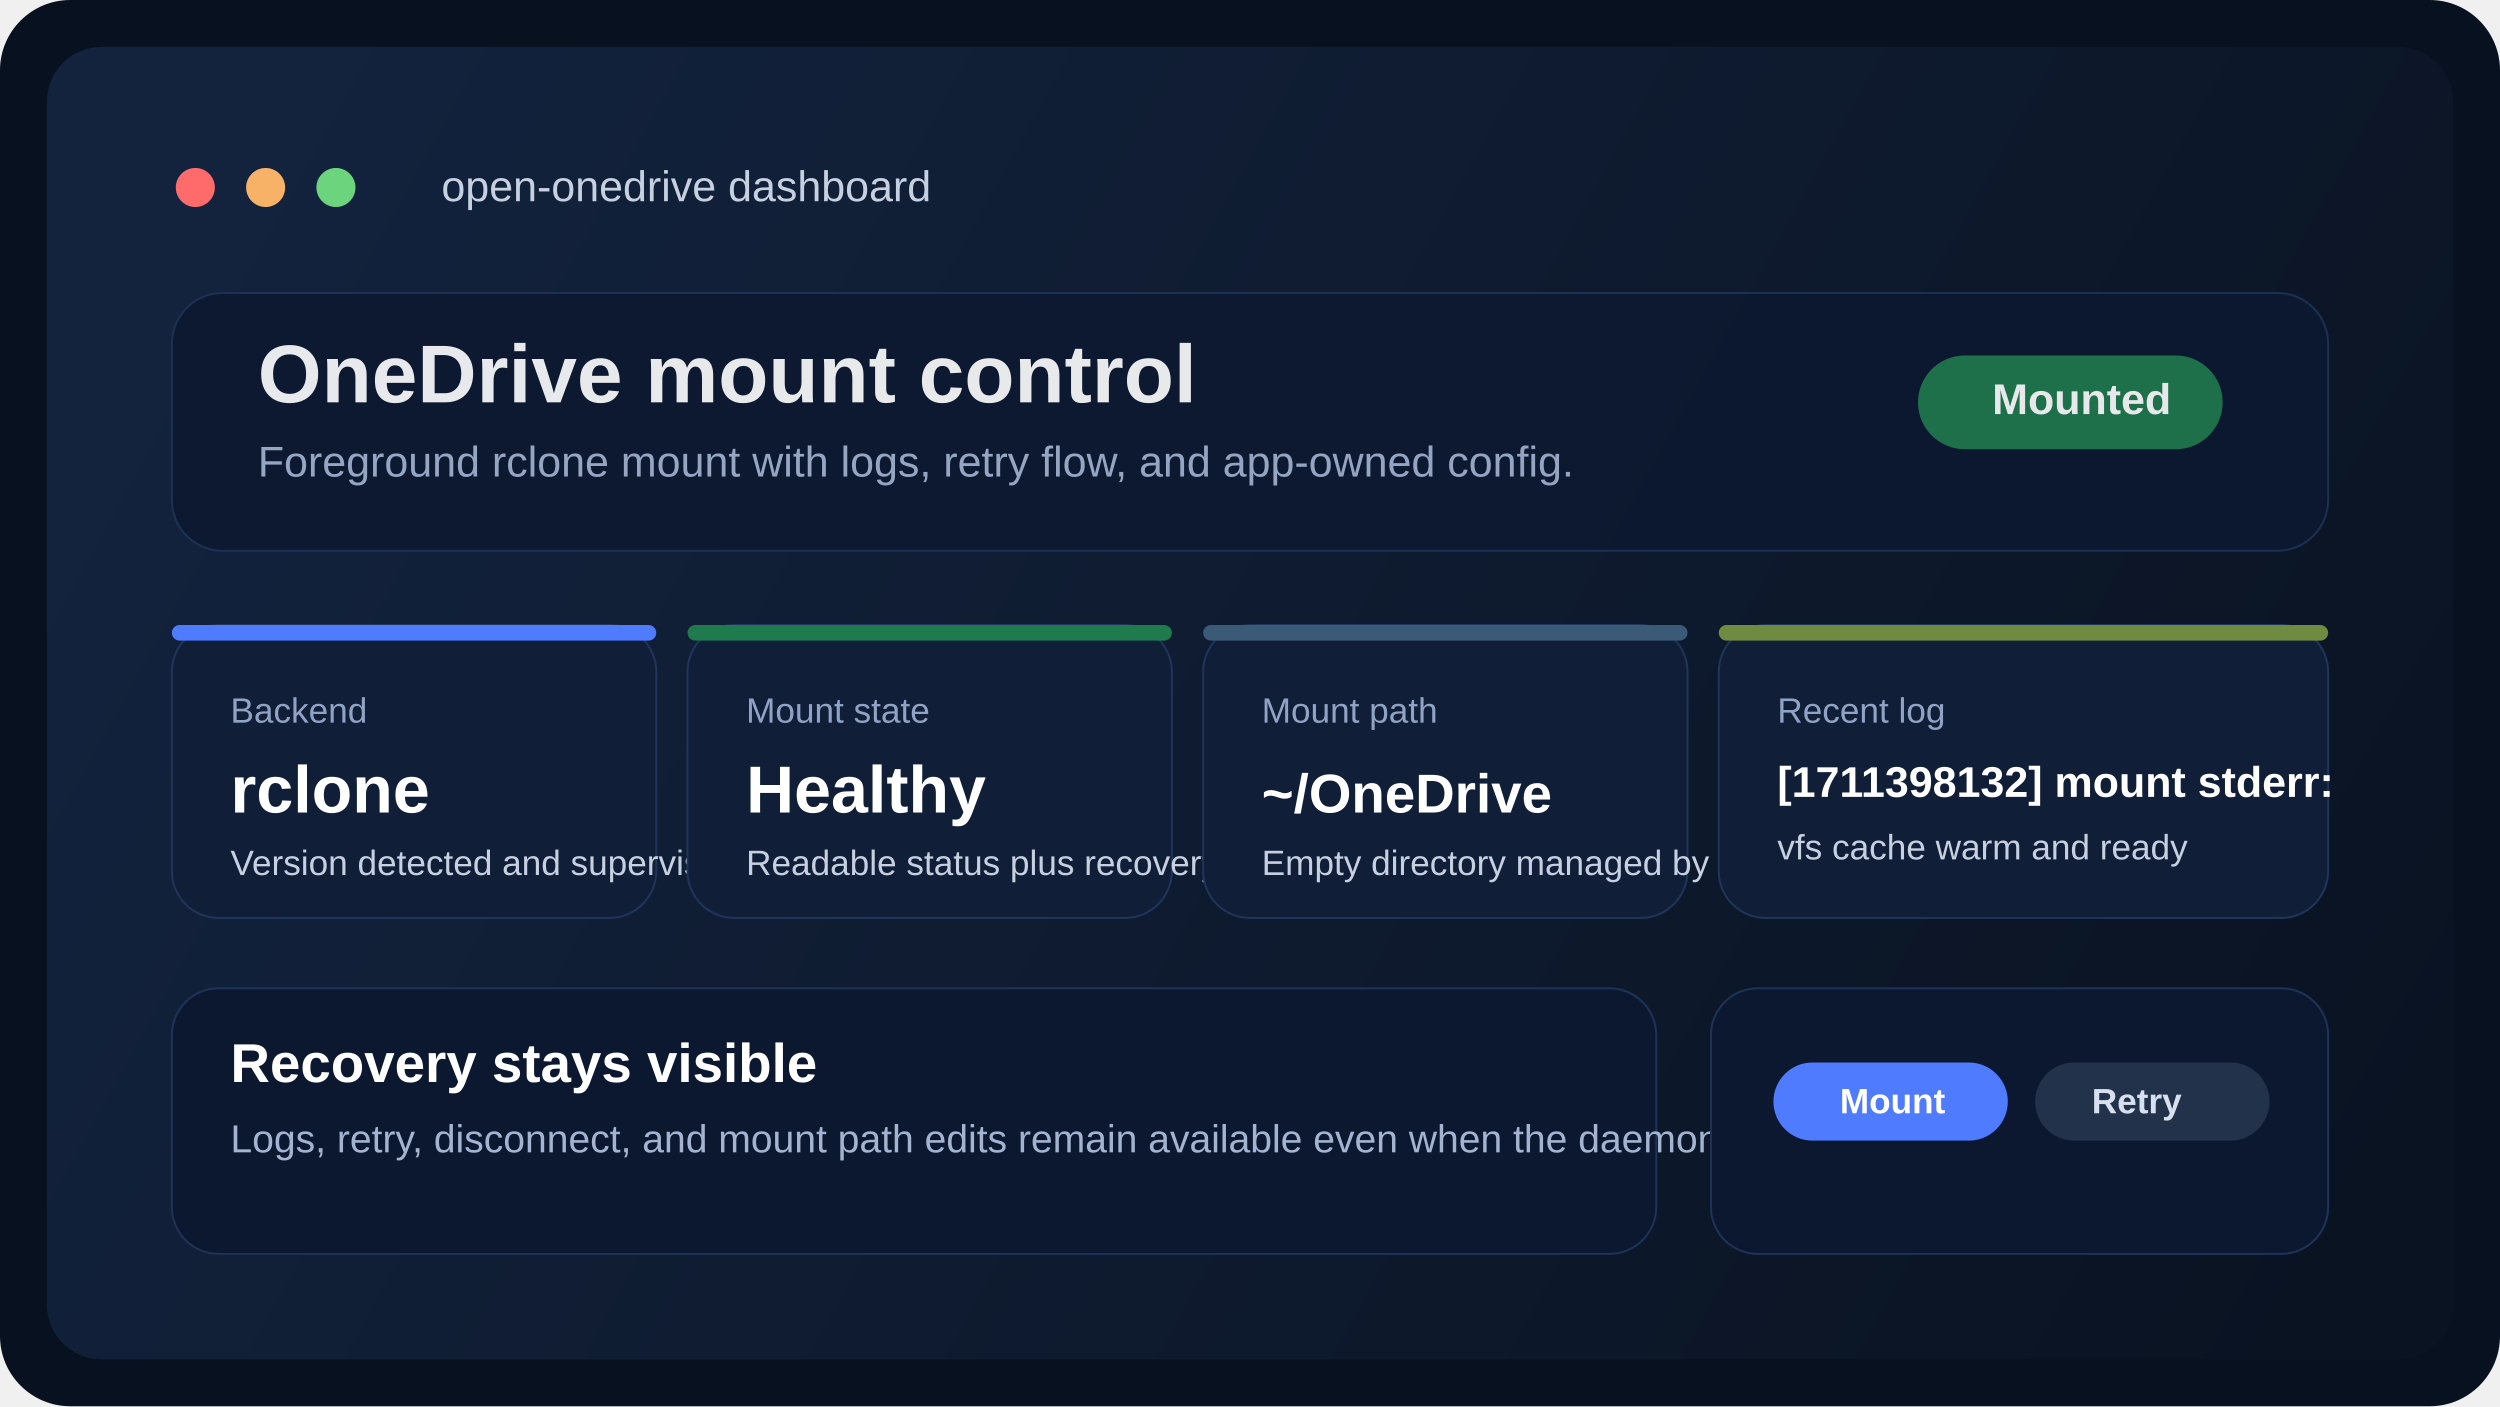
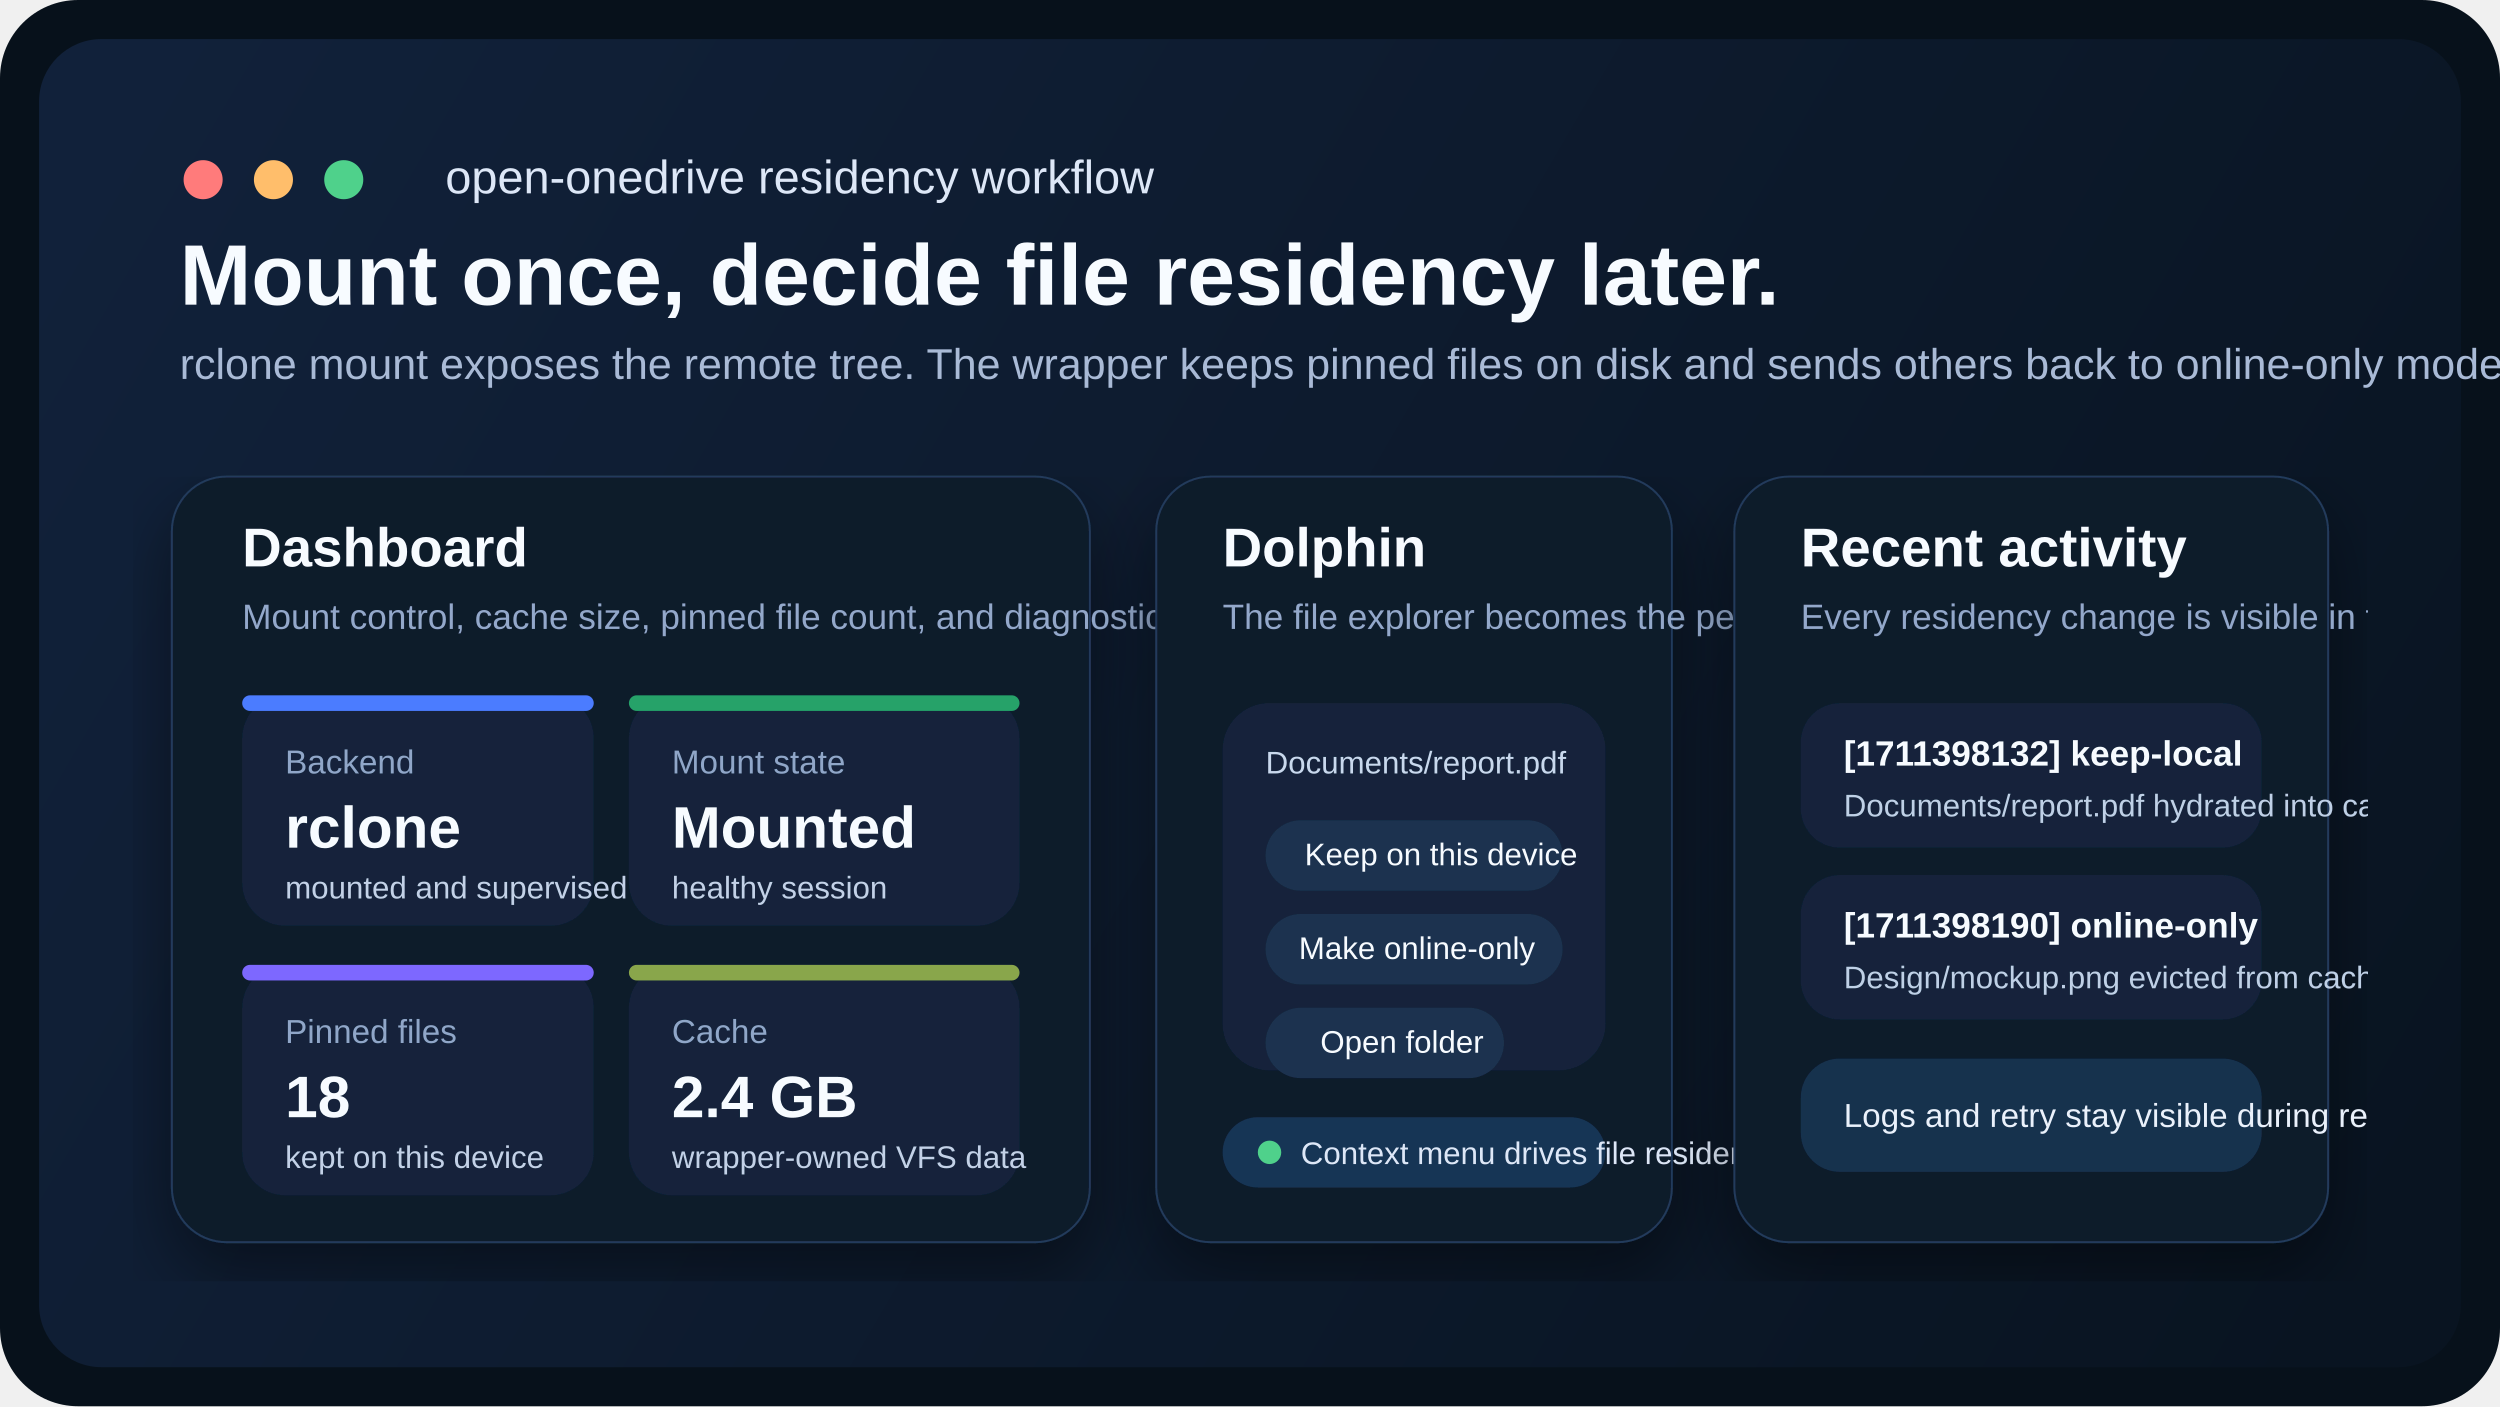
<svg xmlns="http://www.w3.org/2000/svg" width="1280" height="720" viewBox="0 0 1280 720" fill="none">
-   <rect width="1280" height="720" rx="36" fill="#08111F" />
-   <rect x="24" y="24" width="1232" height="672" rx="28" fill="url(#bg)" />
-   <circle cx="100" cy="96" r="10" fill="#FF6B6B" />
-   <circle cx="136" cy="96" r="10" fill="#F7B267" />
-   <circle cx="172" cy="96" r="10" fill="#6DD47E" />
-   <text x="226" y="103" fill="#C6D0E1" font-family="Arial, sans-serif" font-size="22">open-onedrive dashboard</text>
-   <g opacity="0.9">
-     <rect x="88" y="150" width="1104" height="132" rx="26" fill="#0C1830" stroke="#1E3357" />
-     <text x="132" y="206" fill="white" font-family="Arial, sans-serif" font-size="42" font-weight="700">OneDrive mount control</text>
-     <text x="132" y="244" fill="#A4B4D0" font-family="Arial, sans-serif" font-size="22">Foreground rclone mount with logs, retry flow, and app-owned config.</text>
-     <rect x="982" y="182" width="156" height="48" rx="24" fill="#1F7A4D" />
-     <text x="1020" y="212" fill="white" font-family="Arial, sans-serif" font-size="22" font-weight="700">Mounted</text>
+   <rect width="1280" height="720" rx="40" fill="#07111B" />
+   <rect x="20" y="20" width="1240" height="680" rx="32" fill="url(#surface)" />
+   <circle cx="104" cy="92" r="10" fill="#FF7B7B" />
+   <circle cx="140" cy="92" r="10" fill="#FFBE6B" />
+   <circle cx="176" cy="92" r="10" fill="#4FD18B" />
+   <text x="228" y="99" fill="#DDE7F7" font-family="Arial, sans-serif" font-size="24">open-onedrive residency workflow</text>
+   <text x="92" y="156" fill="#F7FBFF" font-family="Arial, sans-serif" font-size="44" font-weight="700">Mount once, decide file residency later.</text>
+   <text x="92" y="194" fill="#A9BAD6" font-family="Arial, sans-serif" font-size="22">rclone mount exposes the remote tree. The wrapper keeps pinned files on disk and sends others back to online-only mode.</text>
+   <g filter="url(#shadow)">
+     <rect x="88" y="244" width="470" height="392" rx="28" fill="#0E1B2C" stroke="#243B5B" />
+     <text x="124" y="290" fill="#F7FBFF" font-family="Arial, sans-serif" font-size="28" font-weight="700">Dashboard</text>
+     <text x="124" y="322" fill="#93A8CA" font-family="Arial, sans-serif" font-size="18">Mount control, cache size, pinned file count, and diagnostics stay together.</text>
+     <rect x="124" y="356" width="180" height="118" rx="22" fill="#12233A" />
+     <rect x="124" y="356" width="180" height="8" rx="4" fill="#4B7CFF" />
+     <text x="146" y="396" fill="#90A6C8" font-family="Arial, sans-serif" font-size="17">Backend</text>
+     <text x="146" y="434" fill="#F7FBFF" font-family="Arial, sans-serif" font-size="30" font-weight="700">rclone</text>
+     <text x="146" y="460" fill="#C3D1E7" font-family="Arial, sans-serif" font-size="16">mounted and supervised</text>
+     <rect x="322" y="356" width="200" height="118" rx="22" fill="#12233A" />
+     <rect x="322" y="356" width="200" height="8" rx="4" fill="#26A269" />
+     <text x="344" y="396" fill="#90A6C8" font-family="Arial, sans-serif" font-size="17">Mount state</text>
+     <text x="344" y="434" fill="#F7FBFF" font-family="Arial, sans-serif" font-size="30" font-weight="700">Mounted</text>
+     <text x="344" y="460" fill="#C3D1E7" font-family="Arial, sans-serif" font-size="16">healthy session</text>
+     <rect x="124" y="494" width="180" height="118" rx="22" fill="#12233A" />
+     <rect x="124" y="494" width="180" height="8" rx="4" fill="#7D67FF" />
+     <text x="146" y="534" fill="#90A6C8" font-family="Arial, sans-serif" font-size="17">Pinned files</text>
+     <text x="146" y="572" fill="#F7FBFF" font-family="Arial, sans-serif" font-size="30" font-weight="700">18</text>
+     <text x="146" y="598" fill="#C3D1E7" font-family="Arial, sans-serif" font-size="16">kept on this device</text>
+     <rect x="322" y="494" width="200" height="118" rx="22" fill="#12233A" />
+     <rect x="322" y="494" width="200" height="8" rx="4" fill="#89A64B" />
+     <text x="344" y="534" fill="#90A6C8" font-family="Arial, sans-serif" font-size="17">Cache</text>
+     <text x="344" y="572" fill="#F7FBFF" font-family="Arial, sans-serif" font-size="30" font-weight="700">2.4 GB</text>
+     <text x="344" y="598" fill="#C3D1E7" font-family="Arial, sans-serif" font-size="16">wrapper-owned VFS data</text>
  </g>
-   <g>
-     <rect x="88" y="320" width="248" height="150" rx="24" fill="#101E37" stroke="#1F355B" />
-     <rect x="88" y="320" width="248" height="8" rx="4" fill="#4F7CFF" />
-     <text x="118" y="370" fill="#91A3C4" font-family="Arial, sans-serif" font-size="18">Backend</text>
-     <text x="118" y="416" fill="white" font-family="Arial, sans-serif" font-size="34" font-weight="700">rclone</text>
-     <text x="118" y="448" fill="#C6D0E1" font-family="Arial, sans-serif" font-size="18">Version detected and supervised by daemon</text>
+   <g filter="url(#shadow)">
+     <rect x="592" y="244" width="264" height="392" rx="28" fill="#0E1B2C" stroke="#243B5B" />
+     <text x="626" y="290" fill="#F7FBFF" font-family="Arial, sans-serif" font-size="28" font-weight="700">Dolphin</text>
+     <text x="626" y="322" fill="#93A8CA" font-family="Arial, sans-serif" font-size="18">The file explorer becomes the per-file control surface.</text>
+     <rect x="626" y="360" width="196" height="188" rx="24" fill="#13243B" />
+     <text x="648" y="396" fill="#C9D8ED" font-family="Arial, sans-serif" font-size="16">Documents/report.pdf</text>
+     <rect x="648" y="420" width="152" height="36" rx="18" fill="#1C3350" />
+     <text x="668" y="443" fill="#F7FBFF" font-family="Arial, sans-serif" font-size="16">Keep on this device</text>
+     <rect x="648" y="468" width="152" height="36" rx="18" fill="#1C3350" />
+     <text x="665" y="491" fill="#F7FBFF" font-family="Arial, sans-serif" font-size="16">Make online-only</text>
+     <rect x="648" y="516" width="122" height="36" rx="18" fill="#1C3350" />
+     <text x="676" y="539" fill="#F7FBFF" font-family="Arial, sans-serif" font-size="16">Open folder</text>
+     <rect x="626" y="572" width="196" height="36" rx="18" fill="#153454" />
+     <circle cx="650" cy="590" r="6" fill="#4FD18B" />
+     <text x="666" y="596" fill="#DDE7F7" font-family="Arial, sans-serif" font-size="16">Context menu drives file residency.</text>
  </g>
-   <g>
-     <rect x="352" y="320" width="248" height="150" rx="24" fill="#101E37" stroke="#1F355B" />
-     <rect x="352" y="320" width="248" height="8" rx="4" fill="#1F7A4D" />
-     <text x="382" y="370" fill="#91A3C4" font-family="Arial, sans-serif" font-size="18">Mount state</text>
-     <text x="382" y="416" fill="white" font-family="Arial, sans-serif" font-size="34" font-weight="700">Healthy</text>
-     <text x="382" y="448" fill="#C6D0E1" font-family="Arial, sans-serif" font-size="18">Readable status plus recovery actions</text>
-   </g>
-   <g>
-     <rect x="616" y="320" width="248" height="150" rx="24" fill="#101E37" stroke="#1F355B" />
-     <rect x="616" y="320" width="248" height="8" rx="4" fill="#3A5A78" />
-     <text x="646" y="370" fill="#91A3C4" font-family="Arial, sans-serif" font-size="18">Mount path</text>
-     <text x="646" y="416" fill="white" font-family="Arial, sans-serif" font-size="28" font-weight="700">~/OneDrive</text>
-     <text x="646" y="448" fill="#C6D0E1" font-family="Arial, sans-serif" font-size="18">Empty directory managed by the wrapper</text>
-   </g>
-   <g>
-     <rect x="880" y="320" width="312" height="150" rx="24" fill="#101E37" stroke="#1F355B" />
-     <rect x="880" y="320" width="312" height="8" rx="4" fill="#6F8B42" />
-     <text x="910" y="370" fill="#91A3C4" font-family="Arial, sans-serif" font-size="18">Recent log</text>
-     <text x="910" y="408" fill="white" font-family="Arial, sans-serif" font-size="22" font-weight="700">[1711398132] mount stderr:</text>
-     <text x="910" y="440" fill="#C6D0E1" font-family="Arial, sans-serif" font-size="18">vfs cache warm and ready</text>
-   </g>
-   <g>
-     <rect x="88" y="506" width="760" height="136" rx="24" fill="#0C1830" stroke="#1E3357" />
-     <text x="118" y="554" fill="white" font-family="Arial, sans-serif" font-size="28" font-weight="700">Recovery stays visible</text>
-     <text x="118" y="590" fill="#A4B4D0" font-family="Arial, sans-serif" font-size="20">Logs, retry, disconnect, and mount path edits remain available even when the daemon reports an error.</text>
-   </g>
-   <g>
-     <rect x="876" y="506" width="316" height="136" rx="24" fill="#0C1830" stroke="#1E3357" />
-     <rect x="908" y="544" width="120" height="40" rx="20" fill="#4F7CFF" />
-     <text x="942" y="570" fill="white" font-family="Arial, sans-serif" font-size="18" font-weight="700">Mount</text>
-     <rect x="1042" y="544" width="120" height="40" rx="20" fill="#22324B" />
-     <text x="1071" y="570" fill="#D7E0EE" font-family="Arial, sans-serif" font-size="18" font-weight="700">Retry</text>
+   <g filter="url(#shadow)">
+     <rect x="888" y="244" width="304" height="392" rx="28" fill="#0E1B2C" stroke="#243B5B" />
+     <text x="922" y="290" fill="#F7FBFF" font-family="Arial, sans-serif" font-size="28" font-weight="700">Recent activity</text>
+     <text x="922" y="322" fill="#93A8CA" font-family="Arial, sans-serif" font-size="18">Every residency change is visible in the wrapper state and logs.</text>
+     <rect x="922" y="360" width="236" height="74" rx="20" fill="#12233A" />
+     <text x="944" y="392" fill="#F7FBFF" font-family="Arial, sans-serif" font-size="18" font-weight="700">[1711398132] keep-local</text>
+     <text x="944" y="418" fill="#BFD0E6" font-family="Arial, sans-serif" font-size="16">Documents/report.pdf hydrated into cache</text>
+     <rect x="922" y="448" width="236" height="74" rx="20" fill="#12233A" />
+     <text x="944" y="480" fill="#F7FBFF" font-family="Arial, sans-serif" font-size="18" font-weight="700">[1711398190] online-only</text>
+     <text x="944" y="506" fill="#BFD0E6" font-family="Arial, sans-serif" font-size="16">Design/mockup.png evicted from cache</text>
+     <rect x="922" y="542" width="236" height="58" rx="20" fill="#14314D" />
+     <text x="944" y="577" fill="#EAF1FB" font-family="Arial, sans-serif" font-size="17">Logs and retry stay visible during recovery.</text>
  </g>
  <defs>
-     <linearGradient id="bg" x1="96" y1="58" x2="1190" y2="666" gradientUnits="userSpaceOnUse">
-       <stop stop-color="#13233E" />
-       <stop offset="1" stop-color="#0A1322" />
+     <linearGradient id="surface" x1="70" y1="32" x2="1196" y2="688" gradientUnits="userSpaceOnUse">
+       <stop stop-color="#11213A" />
+       <stop offset="1" stop-color="#091421" />
    </linearGradient>
+     <filter id="shadow" x="68" y="228" width="1144" height="428" filterUnits="userSpaceOnUse" color-interpolation-filters="sRGB">
+       <feDropShadow dx="0" dy="16" stdDeviation="18" flood-color="#02060C" flood-opacity="0.42" />
+     </filter>
  </defs>
</svg>
